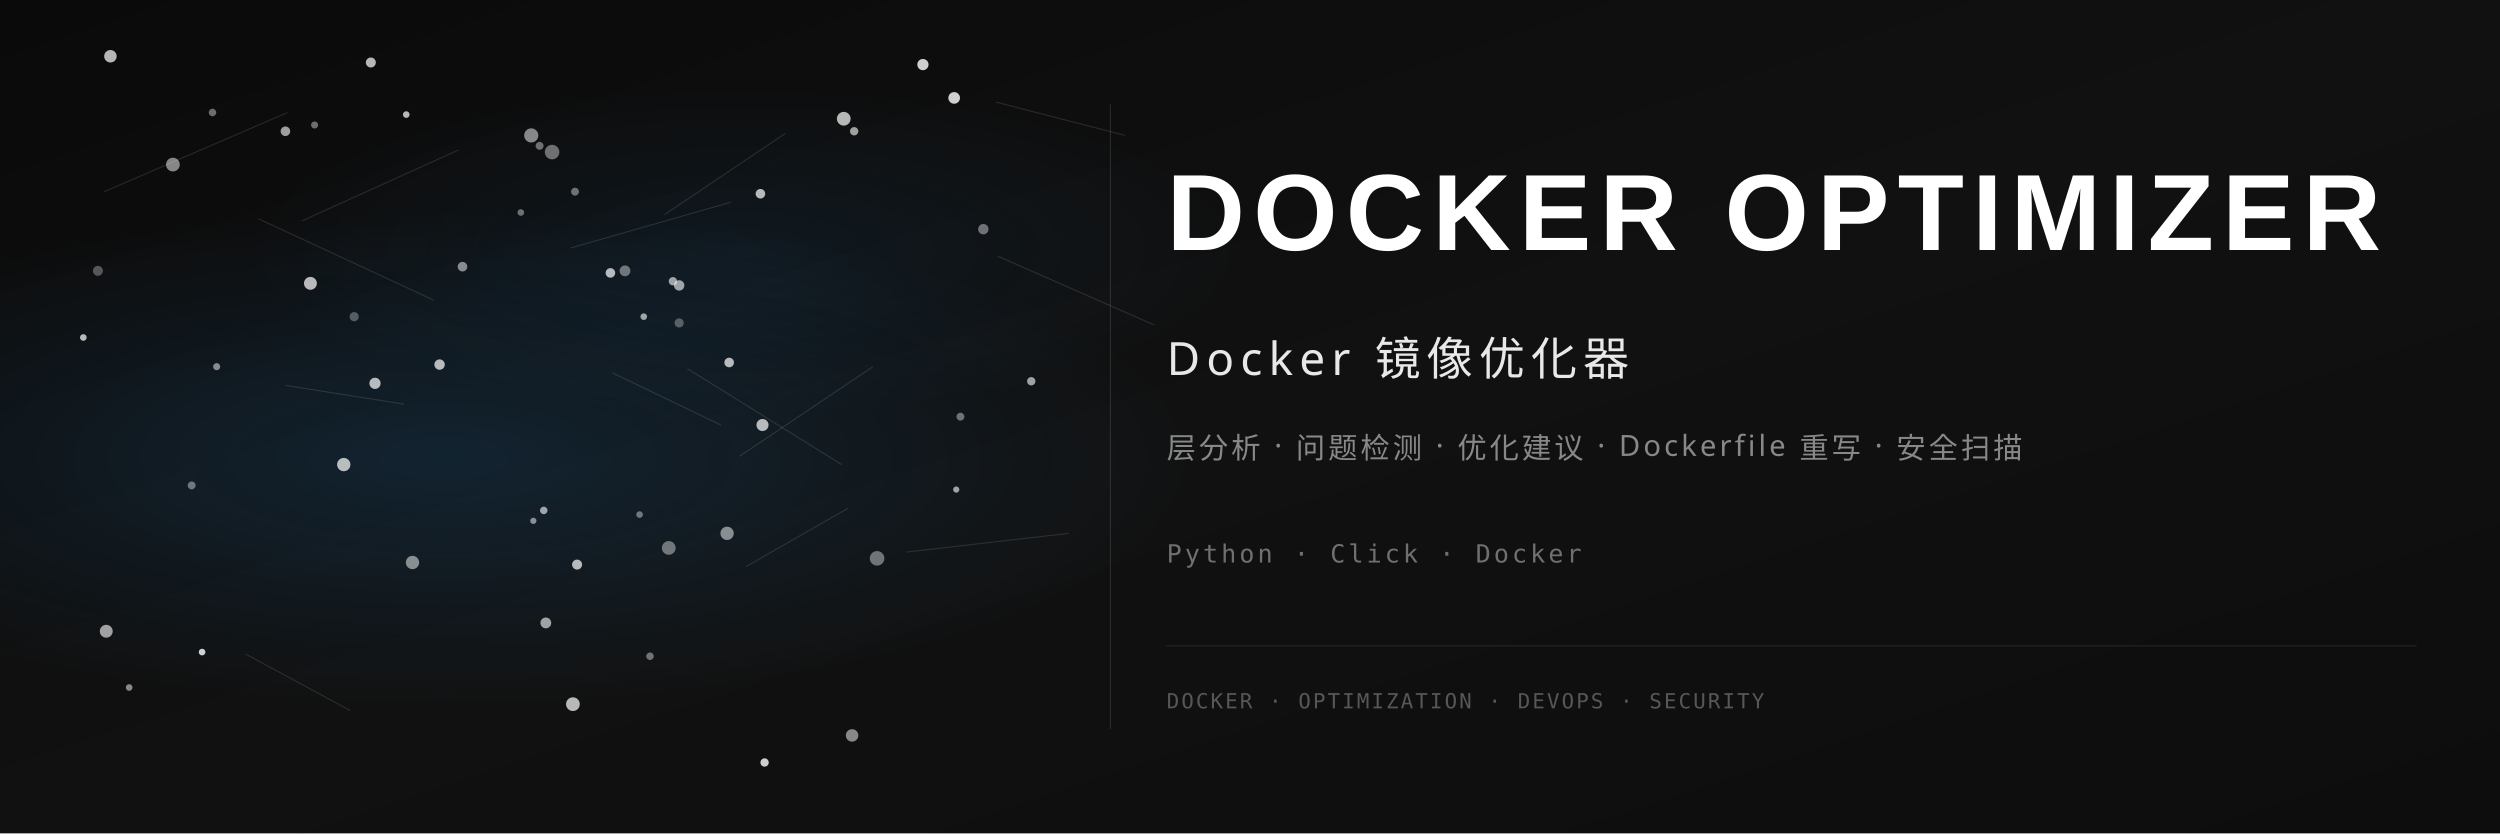
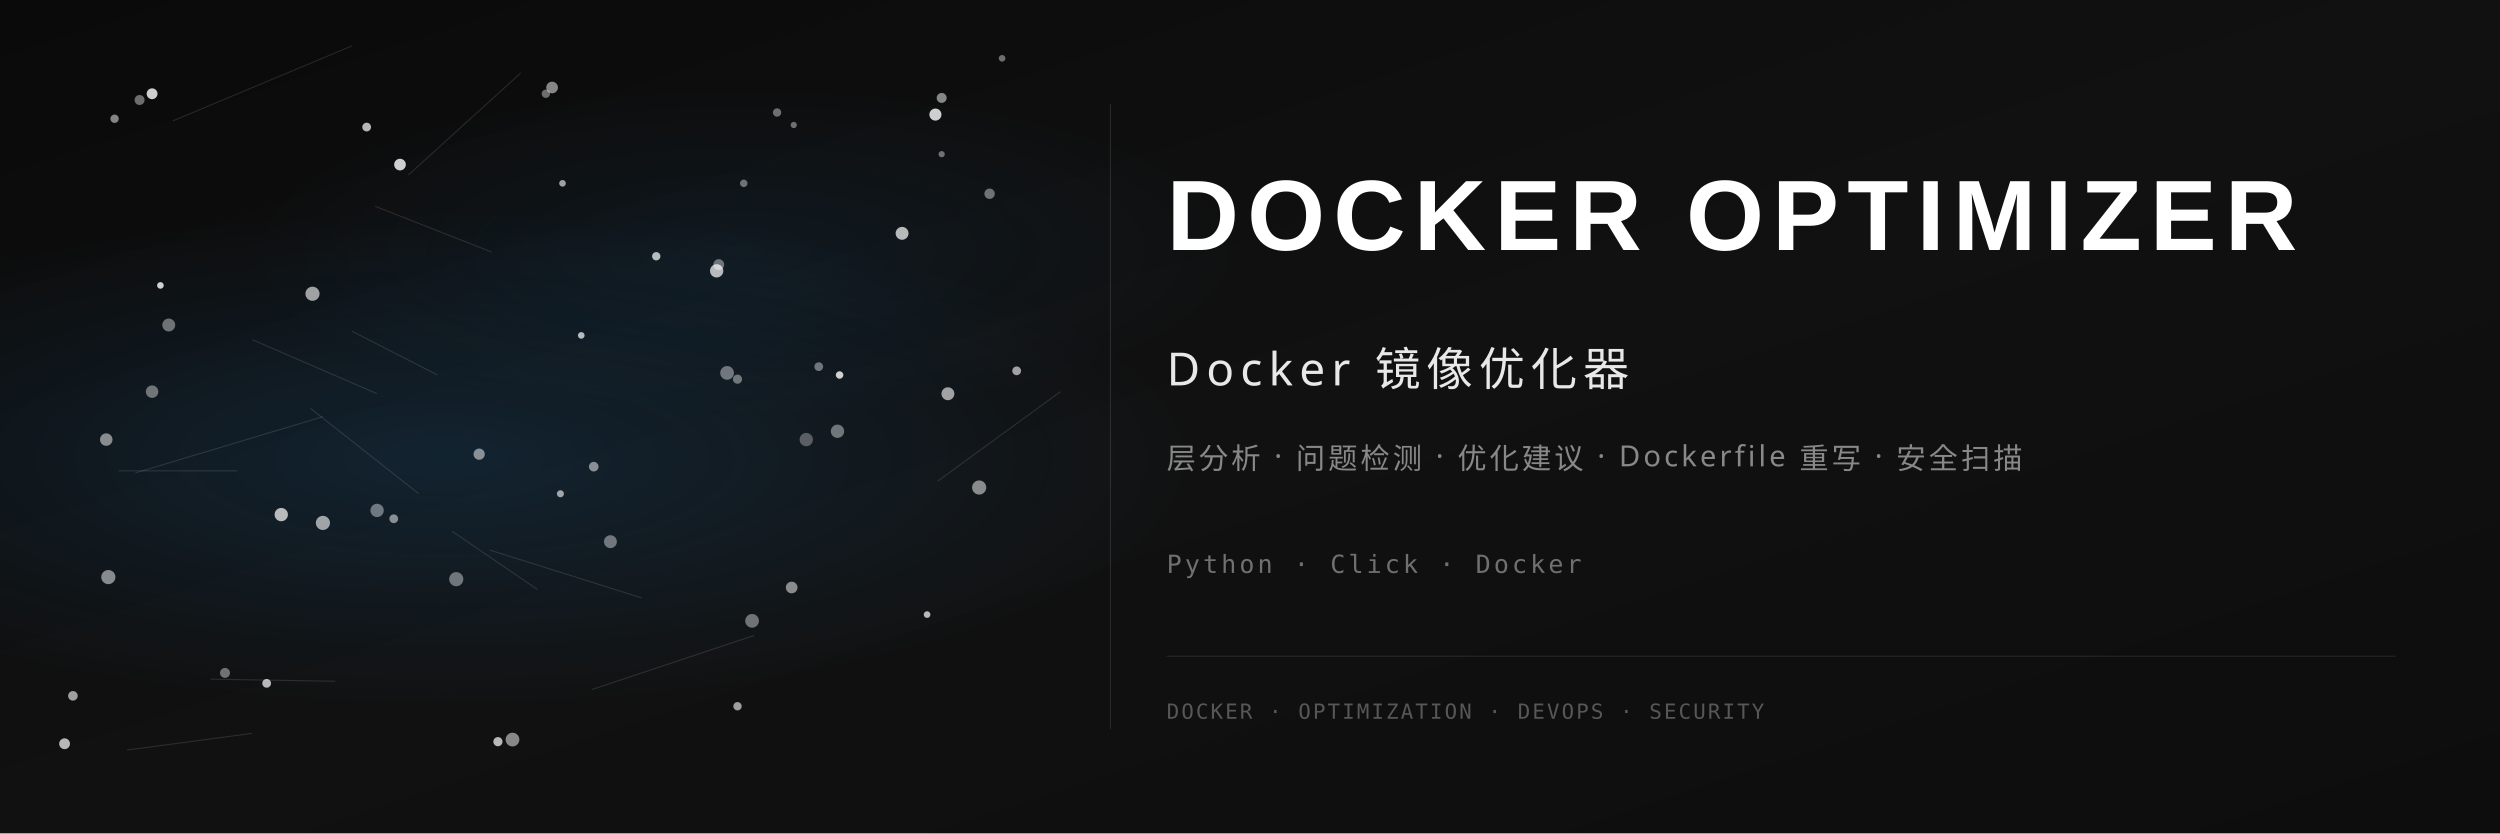
<svg xmlns="http://www.w3.org/2000/svg" viewBox="0 0 1200 400" width="1200" height="400">
  <defs>
    <linearGradient id="bg" x1="0%" y1="0%" x2="100%" y2="100%">
      <stop offset="0%" style="stop-color:#0a0a0a" />
      <stop offset="50%" style="stop-color:#111111" />
      <stop offset="100%" style="stop-color:#0d0d0d" />
    </linearGradient>
    <radialGradient id="glow1" cx="18%" cy="55%" r="30%">
      <stop offset="0%" style="stop-color:#2496ED;stop-opacity:0.15" />
      <stop offset="100%" style="stop-color:#2496ED;stop-opacity:0" />
    </radialGradient>
    <radialGradient id="glow2" cx="30%" cy="30%" r="20%">
      <stop offset="0%" style="stop-color:#2496ED;stop-opacity:0.08" />
      <stop offset="100%" style="stop-color:#2496ED;stop-opacity:0" />
    </radialGradient>
  </defs>
  <rect width="1200" height="400" fill="url(#bg)" />
  <rect width="1200" height="400" fill="url(#glow1)" />
  <rect width="1200" height="400" fill="url(#glow2)" />
-   <circle cx="421" cy="268" r="3.5" fill="white" opacity="0.4" />
-   <circle cx="165" cy="223" r="3.2" fill="white" opacity="0.7" />
-   <circle cx="92" cy="233" r="1.9" fill="white" opacity="0.4" />
-   <circle cx="180" cy="184" r="2.7" fill="white" opacity="0.7" />
-   <circle cx="275" cy="338" r="3.3" fill="white" opacity="0.7" />
-   <circle cx="222" cy="128" r="2.3" fill="white" opacity="0.5" />
-   <circle cx="137" cy="63" r="2.3" fill="white" opacity="0.6" />
-   <circle cx="170" cy="152" r="2.2" fill="white" opacity="0.3" />
-   <circle cx="410" cy="63" r="2.0" fill="white" opacity="0.6" />
-   <circle cx="151" cy="60" r="1.7" fill="white" opacity="0.4" />
-   <circle cx="277" cy="271" r="2.4" fill="white" opacity="0.7" />
-   <circle cx="276" cy="92" r="1.9" fill="white" opacity="0.4" />
-   <circle cx="326" cy="155" r="2.2" fill="white" opacity="0.3" />
-   <circle cx="149" cy="136" r="3.1" fill="white" opacity="0.7" />
-   <circle cx="83" cy="79" r="3.3" fill="white" opacity="0.5" />
-   <circle cx="366" cy="204" r="2.9" fill="white" opacity="0.7" />
-   <circle cx="367" cy="366" r="2.0" fill="white" opacity="0.8" />
-   <circle cx="458" cy="47" r="2.8" fill="white" opacity="0.8" />
-   <circle cx="265" cy="73" r="3.5" fill="white" opacity="0.4" />
-   <circle cx="350" cy="174" r="2.3" fill="white" opacity="0.7" />
-   <circle cx="293" cy="131" r="2.3" fill="white" opacity="0.7" />
-   <circle cx="495" cy="183" r="2.0" fill="white" opacity="0.6" />
-   <circle cx="53" cy="27" r="3.0" fill="white" opacity="0.7" />
-   <circle cx="47" cy="130" r="2.4" fill="white" opacity="0.3" />
-   <circle cx="461" cy="200" r="1.9" fill="white" opacity="0.4" />
-   <circle cx="349" cy="256" r="3.2" fill="white" opacity="0.5" />
-   <circle cx="178" cy="30" r="2.4" fill="white" opacity="0.7" />
-   <circle cx="365" cy="93" r="2.3" fill="white" opacity="0.7" />
-   <circle cx="104" cy="176" r="1.7" fill="white" opacity="0.5" />
-   <circle cx="250" cy="102" r="1.6" fill="white" opacity="0.4" />
-   <circle cx="255" cy="65" r="3.4" fill="white" opacity="0.5" />
-   <circle cx="405" cy="57" r="3.3" fill="white" opacity="0.7" />
-   <circle cx="195" cy="55" r="1.6" fill="white" opacity="0.7" />
-   <circle cx="307" cy="247" r="1.6" fill="white" opacity="0.4" />
-   <circle cx="40" cy="162" r="1.6" fill="white" opacity="0.7" />
-   <circle cx="323" cy="135" r="2.0" fill="white" opacity="0.6" />
-   <circle cx="97" cy="313" r="1.6" fill="white" opacity="0.8" />
-   <circle cx="312" cy="315" r="1.8" fill="white" opacity="0.4" />
-   <circle cx="51" cy="303" r="3.1" fill="white" opacity="0.6" />
-   <circle cx="262" cy="299" r="2.6" fill="white" opacity="0.6" />
-   <circle cx="198" cy="270" r="3.2" fill="white" opacity="0.5" />
-   <circle cx="259" cy="70" r="1.9" fill="white" opacity="0.4" />
-   <circle cx="326" cy="137" r="2.5" fill="white" opacity="0.6" />
-   <circle cx="472" cy="110" r="2.5" fill="white" opacity="0.4" />
-   <circle cx="256" cy="250" r="1.5" fill="white" opacity="0.5" />
-   <circle cx="211" cy="175" r="2.5" fill="white" opacity="0.7" />
-   <circle cx="261" cy="245" r="1.8" fill="white" opacity="0.6" />
-   <circle cx="300" cy="130" r="2.6" fill="white" opacity="0.4" />
-   <circle cx="459" cy="235" r="1.5" fill="white" opacity="0.6" />
-   <circle cx="62" cy="330" r="1.6" fill="white" opacity="0.5" />
-   <circle cx="443" cy="31" r="2.7" fill="white" opacity="0.8" />
-   <circle cx="409" cy="353" r="3.0" fill="white" opacity="0.5" />
-   <circle cx="321" cy="263" r="3.3" fill="white" opacity="0.4" />
-   <circle cx="102" cy="54" r="1.8" fill="white" opacity="0.4" />
-   <circle cx="309" cy="152" r="1.6" fill="white" opacity="0.6" />
-   <line x1="124" y1="105" x2="208" y2="144" stroke="white" stroke-width="0.5" opacity="0.12" />
-   <line x1="358" y1="272" x2="407" y2="244" stroke="white" stroke-width="0.5" opacity="0.12" />
-   <line x1="145" y1="106" x2="220" y2="72" stroke="white" stroke-width="0.5" opacity="0.12" />
-   <line x1="274" y1="119" x2="351" y2="97" stroke="white" stroke-width="0.5" opacity="0.12" />
-   <line x1="355" y1="219" x2="419" y2="176" stroke="white" stroke-width="0.5" opacity="0.12" />
-   <line x1="478" y1="49" x2="540" y2="65" stroke="white" stroke-width="0.5" opacity="0.12" />
-   <line x1="435" y1="265" x2="513" y2="256" stroke="white" stroke-width="0.5" opacity="0.12" />
-   <line x1="50" y1="92" x2="138" y2="54" stroke="white" stroke-width="0.5" opacity="0.12" />
-   <line x1="330" y1="177" x2="404" y2="223" stroke="white" stroke-width="0.5" opacity="0.12" />
-   <line x1="319" y1="103" x2="377" y2="64" stroke="white" stroke-width="0.5" opacity="0.12" />
-   <line x1="118" y1="314" x2="168" y2="341" stroke="white" stroke-width="0.5" opacity="0.12" />
-   <line x1="294" y1="179" x2="346" y2="204" stroke="white" stroke-width="0.5" opacity="0.12" />
-   <line x1="137" y1="185" x2="194" y2="194" stroke="white" stroke-width="0.5" opacity="0.12" />
-   <line x1="479" y1="123" x2="554" y2="156" stroke="white" stroke-width="0.5" opacity="0.12" />
+   <circle cx="135" cy="247" r="3.2" fill="white" opacity="0.7" />
+   <circle cx="452" cy="47" r="2.4" fill="white" opacity="0.5" />
+   <circle cx="354" cy="182" r="2.2" fill="white" opacity="0.4" />
+   <circle cx="381" cy="60" r="1.5" fill="white" opacity="0.4" />
+   <circle cx="192" cy="79" r="2.8" fill="white" opacity="0.8" />
+   <circle cx="265" cy="42" r="2.8" fill="white" opacity="0.5" />
+   <circle cx="81" cy="156" r="3.1" fill="white" opacity="0.4" />
+   <circle cx="449" cy="55" r="2.9" fill="white" opacity="0.8" />
+   <circle cx="239" cy="356" r="2.2" fill="white" opacity="0.7" />
+   <circle cx="181" cy="245" r="3.2" fill="white" opacity="0.4" />
+   <circle cx="354" cy="339" r="2.0" fill="white" opacity="0.6" />
+   <circle cx="349" cy="179" r="3.3" fill="white" opacity="0.4" />
+   <circle cx="357" cy="88" r="1.8" fill="white" opacity="0.4" />
+   <circle cx="262" cy="45" r="2.0" fill="white" opacity="0.4" />
+   <circle cx="128" cy="328" r="2.1" fill="white" opacity="0.7" />
+   <circle cx="361" cy="298" r="3.3" fill="white" opacity="0.4" />
+   <circle cx="219" cy="278" r="3.4" fill="white" opacity="0.4" />
+   <circle cx="488" cy="178" r="2.1" fill="white" opacity="0.6" />
+   <circle cx="270" cy="88" r="1.6" fill="white" opacity="0.6" />
+   <circle cx="315" cy="123" r="2.0" fill="white" opacity="0.7" />
+   <circle cx="481" cy="28" r="1.6" fill="white" opacity="0.4" />
+   <circle cx="293" cy="260" r="3.1" fill="white" opacity="0.4" />
+   <circle cx="470" cy="234" r="3.4" fill="white" opacity="0.5" />
+   <circle cx="230" cy="218" r="2.7" fill="white" opacity="0.5" />
+   <circle cx="51" cy="211" r="3.0" fill="white" opacity="0.5" />
+   <circle cx="445" cy="295" r="1.6" fill="white" opacity="0.7" />
+   <circle cx="387" cy="211" r="3.2" fill="white" opacity="0.3" />
+   <circle cx="31" cy="357" r="2.6" fill="white" opacity="0.7" />
+   <circle cx="452" cy="74" r="1.5" fill="white" opacity="0.4" />
+   <circle cx="380" cy="282" r="2.8" fill="white" opacity="0.5" />
+   <circle cx="345" cy="127" r="2.6" fill="white" opacity="0.4" />
+   <circle cx="35" cy="334" r="2.3" fill="white" opacity="0.6" />
+   <circle cx="403" cy="180" r="1.8" fill="white" opacity="0.8" />
+   <circle cx="433" cy="112" r="3.1" fill="white" opacity="0.7" />
+   <circle cx="455" cy="189" r="3.1" fill="white" opacity="0.6" />
+   <circle cx="73" cy="45" r="2.6" fill="white" opacity="0.8" />
+   <circle cx="67" cy="48" r="2.4" fill="white" opacity="0.4" />
+   <circle cx="285" cy="224" r="2.3" fill="white" opacity="0.5" />
+   <circle cx="108" cy="323" r="2.4" fill="white" opacity="0.4" />
+   <circle cx="176" cy="61" r="2.1" fill="white" opacity="0.7" />
+   <circle cx="150" cy="141" r="3.4" fill="white" opacity="0.6" />
+   <circle cx="55" cy="57" r="2.0" fill="white" opacity="0.5" />
+   <circle cx="73" cy="188" r="3.0" fill="white" opacity="0.4" />
+   <circle cx="189" cy="249" r="2.1" fill="white" opacity="0.5" />
+   <circle cx="246" cy="355" r="3.3" fill="white" opacity="0.5" />
+   <circle cx="52" cy="277" r="3.4" fill="white" opacity="0.5" />
+   <circle cx="77" cy="137" r="1.6" fill="white" opacity="0.8" />
+   <circle cx="393" cy="176" r="2.1" fill="white" opacity="0.4" />
+   <circle cx="344" cy="130" r="3.2" fill="white" opacity="0.7" />
+   <circle cx="155" cy="251" r="3.4" fill="white" opacity="0.6" />
+   <circle cx="475" cy="93" r="2.5" fill="white" opacity="0.4" />
+   <circle cx="279" cy="161" r="1.6" fill="white" opacity="0.7" />
+   <circle cx="373" cy="54" r="2.0" fill="white" opacity="0.4" />
+   <circle cx="402" cy="207" r="3.2" fill="white" opacity="0.4" />
+   <circle cx="269" cy="237" r="1.7" fill="white" opacity="0.6" />
+   <line x1="217" y1="255" x2="258" y2="283" stroke="white" stroke-width="0.5" opacity="0.12" />
+   <line x1="235" y1="264" x2="308" y2="287" stroke="white" stroke-width="0.5" opacity="0.12" />
+   <line x1="450" y1="231" x2="509" y2="188" stroke="white" stroke-width="0.5" opacity="0.12" />
+   <line x1="57" y1="226" x2="114" y2="226" stroke="white" stroke-width="0.5" opacity="0.12" />
+   <line x1="196" y1="84" x2="250" y2="35" stroke="white" stroke-width="0.5" opacity="0.12" />
+   <line x1="65" y1="227" x2="155" y2="200" stroke="white" stroke-width="0.5" opacity="0.12" />
+   <line x1="121" y1="163" x2="181" y2="189" stroke="white" stroke-width="0.5" opacity="0.12" />
+   <line x1="61" y1="360" x2="121" y2="352" stroke="white" stroke-width="0.5" opacity="0.12" />
+   <line x1="284" y1="331" x2="362" y2="305" stroke="white" stroke-width="0.5" opacity="0.12" />
+   <line x1="83" y1="58" x2="169" y2="22" stroke="white" stroke-width="0.5" opacity="0.12" />
+   <line x1="101" y1="326" x2="161" y2="327" stroke="white" stroke-width="0.5" opacity="0.12" />
+   <line x1="149" y1="196" x2="201" y2="237" stroke="white" stroke-width="0.5" opacity="0.12" />
+   <line x1="180" y1="99" x2="236" y2="121" stroke="white" stroke-width="0.5" opacity="0.12" />
+   <line x1="169" y1="159" x2="210" y2="180" stroke="white" stroke-width="0.5" opacity="0.12" />
  <line x1="533" y1="50" x2="533" y2="350" stroke="white" stroke-width="0.5" opacity="0.12" />
-   <text x="560" y="120" font-family="'SF Pro Display','Helvetica Neue',Arial,sans-serif" font-size="52" font-weight="800" fill="white" letter-spacing="4">DOCKER OPTIMIZER</text>
-   <text x="560" y="180" font-family="'Noto Sans SC','PingFang SC','Microsoft YaHei',sans-serif" font-size="22" font-weight="500" fill="white" opacity="0.9" letter-spacing="3">Docker 镜像优化器</text>
-   <text x="560" y="220" font-family="'Noto Sans SC','PingFang SC','Microsoft YaHei',sans-serif" font-size="14" font-weight="300" fill="white" opacity="0.5" letter-spacing="1.5">层分析 · 问题检测 · 优化建议 · Dockerfile 重写 · 安全扫描</text>
-   <text x="560" y="270" font-family="'SF Mono','Fira Code','Consolas',monospace" font-size="12" fill="white" opacity="0.4" letter-spacing="1.5">Python · Click · Docker</text>
-   <line x1="560" y1="310" x2="1160" y2="310" stroke="white" stroke-width="0.5" opacity="0.1" />
-   <text x="560" y="340" font-family="'SF Mono','Fira Code','Consolas',monospace" font-size="10" fill="white" opacity="0.3" letter-spacing="1">DOCKER · OPTIMIZATION · DEVOPS · SECURITY</text>
+   <text x="560" y="120" font-family="'SF Pro Display','Helvetica Neue',Arial,sans-serif" font-size="48" font-weight="800" fill="white" letter-spacing="4">DOCKER OPTIMIZER</text>
+   <text x="560" y="185" font-family="'Noto Sans SC','PingFang SC','Microsoft YaHei',sans-serif" font-size="22" font-weight="500" fill="white" opacity="0.9" letter-spacing="3">Docker 镜像优化器</text>
+   <text x="560" y="225" font-family="'Noto Sans SC','PingFang SC','Microsoft YaHei',sans-serif" font-size="14" font-weight="300" fill="white" opacity="0.5" letter-spacing="1.5">层分析 · 问题检测 · 优化建议 · Dockerfile 重写 · 安全扫描</text>
+   <text x="560" y="275" font-family="'SF Mono','Fira Code','Consolas',monospace" font-size="12" fill="white" opacity="0.4" letter-spacing="1.5">Python · Click · Docker</text>
+   <line x1="560" y1="315" x2="1150" y2="315" stroke="white" stroke-width="0.5" opacity="0.1" />
+   <text x="560" y="345" font-family="'SF Mono','Fira Code','Consolas',monospace" font-size="10" fill="white" opacity="0.3" letter-spacing="1">DOCKER · OPTIMIZATION · DEVOPS · SECURITY</text>
</svg>
